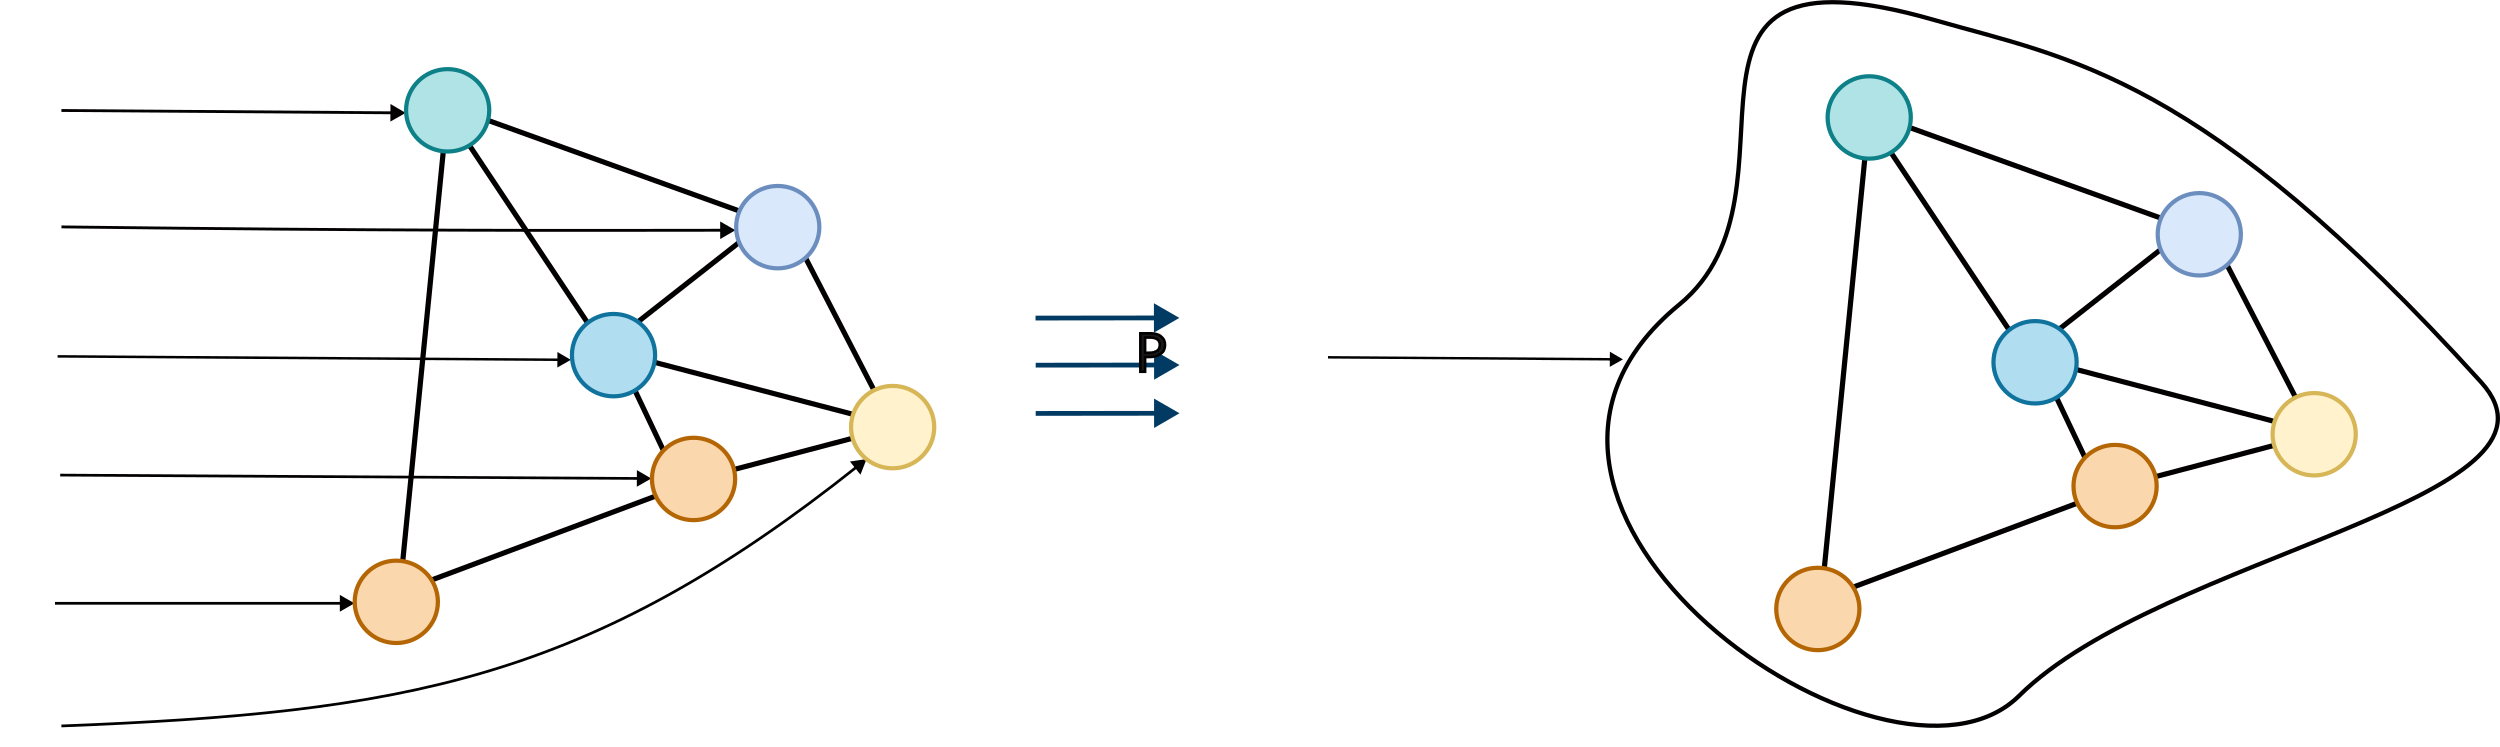
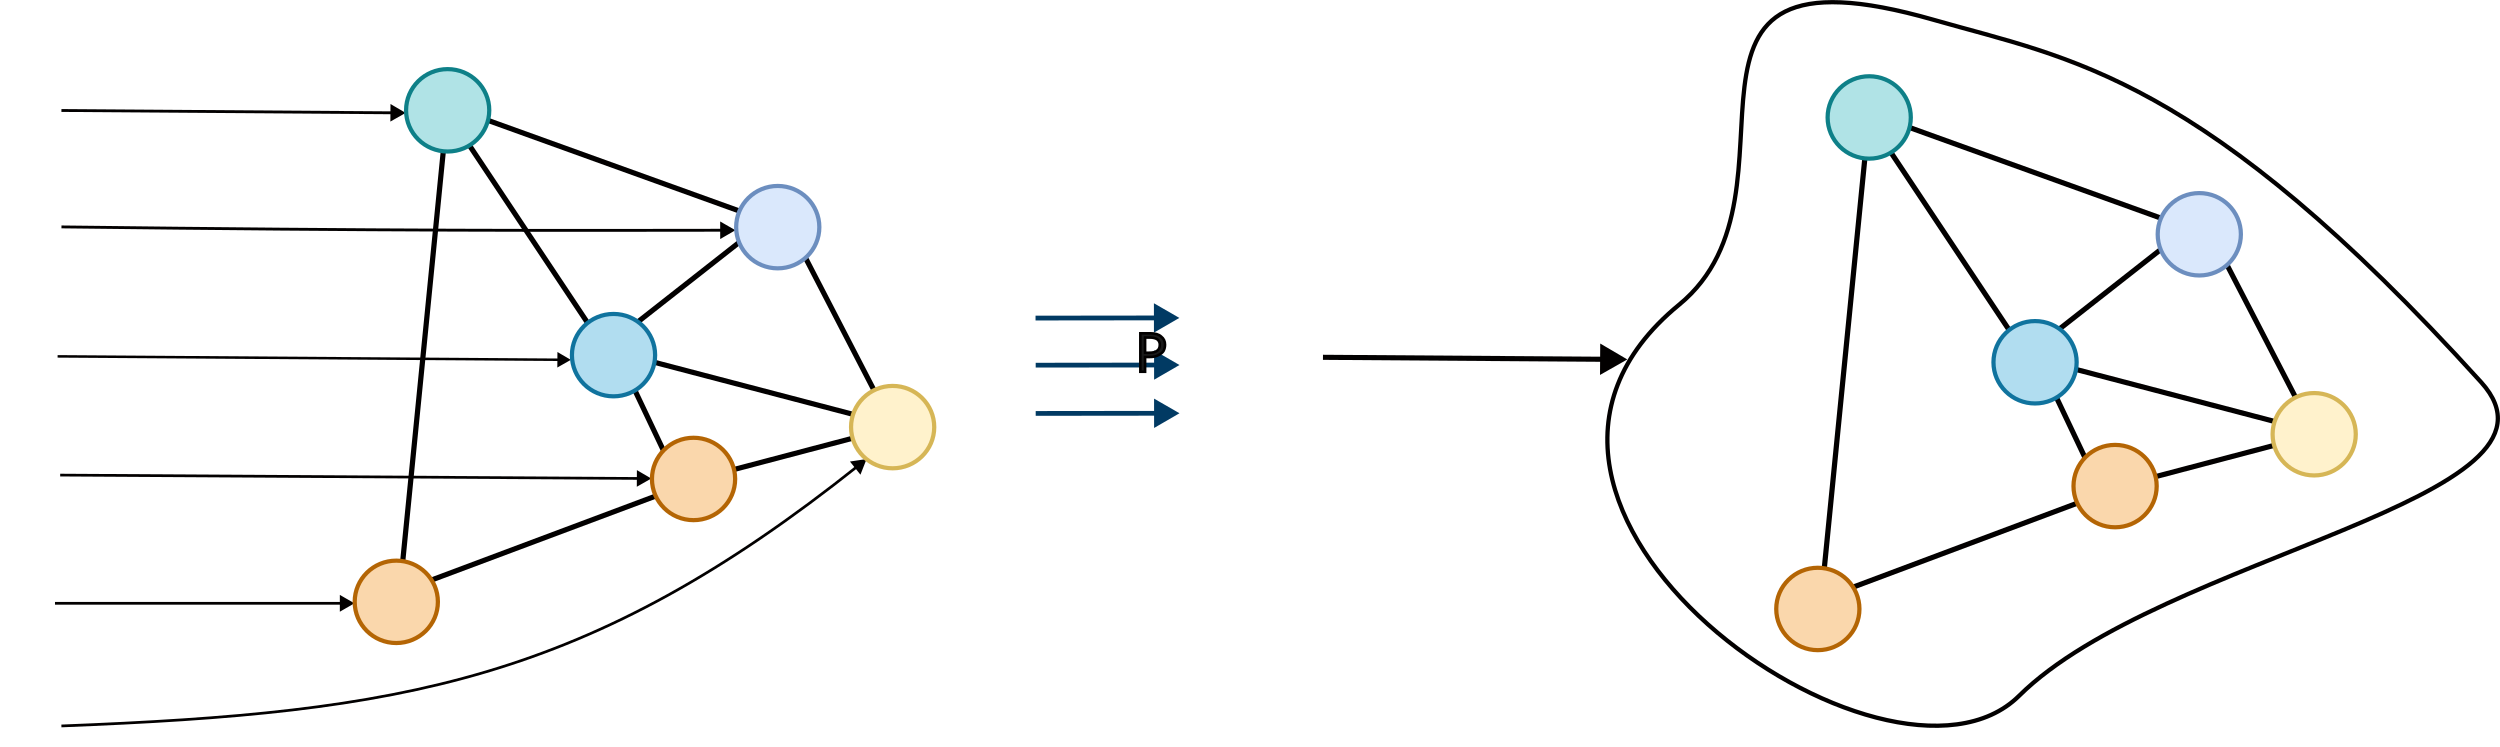
<svg xmlns="http://www.w3.org/2000/svg" width="282.104mm" height="84.28mm" viewBox="0 0 282.104 84.28" version="1.1" id="svg1" xml:space="preserve">
  <defs id="defs1">
    <linearGradient id="swatch404">
      <stop style="stop-color:#124e78;stop-opacity:1;" offset="0" id="stop404" />
    </linearGradient>
    <linearGradient id="swatch115">
      <stop style="stop-color:#020000;stop-opacity:1;" offset="0" id="stop115" />
    </linearGradient>
    <linearGradient id="swatch105">
      <stop style="stop-color:#020000;stop-opacity:1;" offset="0" id="stop105" />
    </linearGradient>
    <marker style="overflow:visible" id="marker249" refX="0" refY="0" orient="auto-start-reverse" markerWidth="1" markerHeight="1" viewBox="0 0 1 1" preserveAspectRatio="xMidYMid">
      <path transform="scale(0.5)" style="fill:context-stroke;fill-rule:evenodd;stroke:context-stroke;stroke-width:1pt" d="M 5.77,0 -2.88,5 V -5 Z" id="path249" />
    </marker>
    <marker style="overflow:visible" id="marker239" refX="0" refY="0" orient="auto-start-reverse" markerWidth="1" markerHeight="1" viewBox="0 0 1 1" preserveAspectRatio="xMidYMid">
      <path transform="scale(0.5)" style="fill:context-stroke;fill-rule:evenodd;stroke:context-stroke;stroke-width:1pt" d="M 5.77,0 -2.88,5 V -5 Z" id="path239" />
    </marker>
    <marker style="overflow:visible" id="marker238" refX="0" refY="0" orient="auto-start-reverse" markerWidth="1" markerHeight="1" viewBox="0 0 1 1" preserveAspectRatio="xMidYMid">
      <path transform="scale(0.5)" style="fill:context-stroke;fill-rule:evenodd;stroke:context-stroke;stroke-width:1pt" d="M 5.77,0 -2.88,5 V -5 Z" id="path238" />
    </marker>
    <marker style="overflow:visible" id="Triangle" refX="0" refY="0" orient="auto-start-reverse" markerWidth="1" markerHeight="1" viewBox="0 0 1 1" preserveAspectRatio="xMidYMid">
      <path transform="scale(0.5)" style="fill:context-stroke;fill-rule:evenodd;stroke:context-stroke;stroke-width:1pt" d="M 5.77,0 -2.88,5 V -5 Z" id="path237" />
    </marker>
    <marker style="overflow:visible" id="Triangle-3" refX="0" refY="0" orient="auto-start-reverse" markerWidth="1" markerHeight="1" viewBox="0 0 1 1" preserveAspectRatio="xMidYMid">
      <path transform="scale(0.5)" style="fill:context-stroke;fill-rule:evenodd;stroke:context-stroke;stroke-width:1pt" d="M 5.77,0 -2.88,5 V -5 Z" id="path237-5" />
    </marker>
  </defs>
  <g id="layer1" transform="matrix(1.415825,0,0,1.415825,-36.77973,-249.4974)">
    <rect style="display:none;fill:#8daa9d;fill-opacity:0.32;stroke:none;stroke-width:0.655;stroke-linejoin:miter;stroke-dasharray:none;stroke-dashoffset:0.227;stroke-opacity:0.196" id="rect11" width="594" height="839.993" x="-0.065" y="-0.521" />
    <g id="g130" transform="matrix(2.821256,0,0,2.821256,-259.8693,-344.3163)" style="display:inline">
      <g id="g261" transform="matrix(0.8584898,0,0,0.8584898,91.01816,137.3105)">
        <g id="g172" transform="translate(7.213248,-135.6451)" style="display:inline">
          <path style="fill:none;stroke:#020000;stroke-width:0.09;stroke-dasharray:none;stroke-dashoffset:0;stroke-opacity:1;marker-end:url(#marker239)" d="m 6.806,214.508 c 11.239,-0.437 17.317,-1.465 26.246,-8.584" id="path230" />
          <path style="fill:#1a1a1a;stroke:#020000;stroke-width:0.089;stroke-dasharray:none;stroke-dashoffset:0;stroke-opacity:1;marker-end:url(#marker239)" d="m 6.766,206.253 19.134,0.111" id="path232" />
          <path style="fill:#1a1a1a;stroke:#020000;stroke-width:0.083;stroke-dasharray:none;stroke-dashoffset:0;stroke-opacity:1;marker-end:url(#marker239)" d="M 6.681,202.346 23.274,202.459" id="path233" />
          <path style="fill:none;stroke:#020000;stroke-width:0.094;stroke-dasharray:none;stroke-dashoffset:0;stroke-opacity:1;marker-end:url(#marker238)" d="M 6.808,198.086 C 17.672,198.217 23.091,198.205 28.651,198.196" id="path234" />
          <path style="fill:#1a1a1a;stroke:#020000;stroke-width:0.094;stroke-dasharray:none;stroke-dashoffset:0;stroke-opacity:1;marker-end:url(#Triangle)" d="m 6.807,194.255 10.993,0.077" id="path235" />
          <path style="fill:none;stroke:#020000;stroke-width:0.09;stroke-dasharray:none;stroke-dashoffset:0;stroke-opacity:1;marker-end:url(#marker239)" d="M 6.595,210.472 H 16.128" id="path236" />
          <g id="g11" transform="matrix(0.06843059,0,0,0.06777961,16.23212,194.1842)" style="display:inline">
            <g id="g171">
              <g id="g178">
                <g id="g197">
                  <g id="g196">
                    <path style="fill:none;stroke:#020000;stroke-width:2.507;stroke-dasharray:none;stroke-dashoffset:0;stroke-opacity:1" d="M 57.022,15.813 116.04,105.299" id="path244" />
                    <path style="fill:#1a1a1a;stroke:#020000;stroke-width:2.507;stroke-dasharray:none;stroke-dashoffset:0;stroke-opacity:1" d="M 46.866,10.995 25.185,232.237" id="path172" />
                    <path style="fill:#1a1a1a;stroke:#020000;stroke-width:2.507;stroke-dasharray:none;stroke-dashoffset:0;stroke-opacity:1" d="M 38.989,229.472 154.296,185.865" id="path173" />
                    <path style="fill:#1a1a1a;stroke:#020000;stroke-width:2.507;stroke-dasharray:none;stroke-dashoffset:0;stroke-opacity:1" d="m 128.261,116.118 33.706,71.715" id="path175" />
                    <path style="fill:#1a1a1a;stroke:#020000;stroke-width:2.507;stroke-dasharray:none;stroke-dashoffset:0;stroke-opacity:1" d="M 133.471,108.426 199.801,55.864" id="path176" />
                    <path style="fill:none;stroke:#020000;stroke-width:2.507;stroke-dasharray:none;stroke-dashoffset:0;stroke-opacity:1" d="M 66.153,5.401 189.268,50.212" id="path240" />
                    <path style="fill:none;stroke:#020000;stroke-width:2.507;stroke-dasharray:none;stroke-dashoffset:0;stroke-opacity:1" d="M 185.924,175.279 243.886,159.853" id="path241" />
                    <path style="fill:none;stroke:#020000;stroke-width:2.507;stroke-dasharray:none;stroke-dashoffset:0;stroke-opacity:1" d="m 219.382,71.241 34.117,66.557" id="path242" />
                    <path style="fill:none;stroke:#020000;stroke-width:2.507;stroke-dasharray:none;stroke-dashoffset:0;stroke-opacity:1" d="m 147.797,123.394 94.816,25.087" id="path243" />
                    <g id="g7-0" transform="translate(-153.0232,-0.2332988)" style="display:inline;stroke-width:2.036;stroke-dasharray:none">
                      <circle cx="415" cy="155" fill="#fff2cc" stroke="#d6b656" pointer-events="all" id="ellipse7" r="20" style="stroke-width:2.036;stroke-dasharray:none" />
                    </g>
                    <g id="g8-3" style="display:inline;stroke-width:2.036;stroke-dasharray:none" transform="translate(-3.2687018e-7,1.8325864e-5)">
                      <circle cx="127.754" cy="119.823" fill="#b1ddf0" stroke="#10739e" pointer-events="all" id="ellipse8" r="20" style="stroke-width:2.036;stroke-dasharray:none" />
                    </g>
                    <g id="g9-0" transform="translate(-171.761,5.551889)" style="display:inline;stroke-width:2.036;stroke-dasharray:none">
                      <circle cx="338" cy="174.386" fill="#fad7ac" stroke="#b46504" pointer-events="all" id="ellipse9" r="20" style="stroke-width:2.036;stroke-dasharray:none" />
                    </g>
                    <g id="g1-4" style="display:inline;stroke-width:2.036;stroke-dasharray:none" transform="translate(-3.2701735e-7,-39.03581)">
                      <circle cx="48" cy="40" fill="#b0e3e6" stroke="#0e8088" pointer-events="all" id="ellipse1" r="20" style="stroke-width:2.036;stroke-dasharray:none" />
                    </g>
                    <g id="g5-09" transform="translate(13.88309,17.90989)" style="display:inline">
                      <circle cx="192.843" cy="39.775" fill="#dae8fc" stroke="#6c8ebf" pointer-events="all" id="ellipse5" r="20" style="stroke-width:2.036;stroke-dasharray:none" />
                    </g>
                  </g>
                  <g id="g3-2" transform="translate(2.7955,-5.40703)" style="display:inline;stroke-width:2.036;stroke-dasharray:none">
                    <circle cx="20.5" cy="245" fill="#fad7ac" stroke="#b46504" pointer-events="all" id="ellipse3" r="20" style="stroke-width:2.036;stroke-dasharray:none" />
                  </g>
                  <g id="g3-2-8" transform="translate(697.4637,25.65785)" style="display:inline" />
                </g>
              </g>
            </g>
          </g>
        </g>
        <g id="g11-8" transform="matrix(0.06843059,0,0,0.06777961,70.22331,58.77381)" style="display:inline">
          <g id="g171-0">
            <g id="g178-5">
              <g id="g197-0">
                <g id="g196-6">
                  <path style="fill:none;stroke:#020000;stroke-width:2.507;stroke-dasharray:none;stroke-dashoffset:0;stroke-opacity:1" d="M 57.022,15.813 116.04,105.299" id="path244-1" />
                  <path style="fill:#1a1a1a;stroke:#020000;stroke-width:2.507;stroke-dasharray:none;stroke-dashoffset:0;stroke-opacity:1" d="M 46.866,10.995 25.185,232.237" id="path172-9" />
                  <path style="fill:#1a1a1a;stroke:#020000;stroke-width:2.507;stroke-dasharray:none;stroke-dashoffset:0;stroke-opacity:1" d="M 38.989,229.472 154.296,185.865" id="path173-0" />
                  <path style="fill:#1a1a1a;stroke:#020000;stroke-width:2.507;stroke-dasharray:none;stroke-dashoffset:0;stroke-opacity:1" d="m 128.261,116.118 33.706,71.715" id="path175-2" />
                  <path style="fill:#1a1a1a;stroke:#020000;stroke-width:2.507;stroke-dasharray:none;stroke-dashoffset:0;stroke-opacity:1" d="M 133.471,108.426 199.801,55.864" id="path176-7" />
                  <path style="fill:none;stroke:#020000;stroke-width:2.507;stroke-dasharray:none;stroke-dashoffset:0;stroke-opacity:1" d="M 66.153,5.401 189.268,50.212" id="path240-5" />
                  <path style="fill:none;stroke:#020000;stroke-width:2.507;stroke-dasharray:none;stroke-dashoffset:0;stroke-opacity:1" d="M 185.924,175.279 243.886,159.853" id="path241-2" />
                  <path style="fill:none;stroke:#020000;stroke-width:2.507;stroke-dasharray:none;stroke-dashoffset:0;stroke-opacity:1" d="m 219.382,71.241 34.117,66.557" id="path242-4" />
                  <path style="fill:none;stroke:#020000;stroke-width:2.507;stroke-dasharray:none;stroke-dashoffset:0;stroke-opacity:1" d="m 147.797,123.394 94.816,25.087" id="path243-5" />
                  <g id="g7-0-0" transform="translate(-153.0232,-0.2332988)" style="display:inline;stroke-width:2.036;stroke-dasharray:none">
                    <circle cx="415" cy="155" fill="#fff2cc" stroke="#d6b656" pointer-events="all" id="ellipse7-1" r="20" style="stroke-width:2.036;stroke-dasharray:none" />
                  </g>
                  <g id="g8-3-3" style="display:inline;stroke-width:2.036;stroke-dasharray:none" transform="translate(-3.2687018e-7,1.8325864e-5)">
                    <circle cx="127.754" cy="119.823" fill="#b1ddf0" stroke="#10739e" pointer-events="all" id="ellipse8-1" r="20" style="stroke-width:2.036;stroke-dasharray:none" />
                  </g>
                  <g id="g9-0-7" transform="translate(-171.761,5.551889)" style="display:inline;stroke-width:2.036;stroke-dasharray:none">
                    <circle cx="338" cy="174.386" fill="#fad7ac" stroke="#b46504" pointer-events="all" id="ellipse9-1" r="20" style="stroke-width:2.036;stroke-dasharray:none" />
                  </g>
                  <g id="g1-4-0" style="display:inline;stroke-width:2.036;stroke-dasharray:none" transform="translate(-3.2701735e-7,-39.03581)">
                    <circle cx="48" cy="40" fill="#b0e3e6" stroke="#0e8088" pointer-events="all" id="ellipse1-9" r="20" style="stroke-width:2.036;stroke-dasharray:none" />
                  </g>
                  <g id="g5-09-7" transform="translate(13.88309,17.90989)" style="display:inline">
                    <circle cx="192.843" cy="39.775" fill="#dae8fc" stroke="#6c8ebf" pointer-events="all" id="ellipse5-4" r="20" style="stroke-width:2.036;stroke-dasharray:none" />
                  </g>
                </g>
                <g id="g3-2-83" transform="translate(2.7955,-5.40703)" style="display:inline;stroke-width:2.036;stroke-dasharray:none">
                  <circle cx="20.5" cy="245" fill="#fad7ac" stroke="#b46504" pointer-events="all" id="ellipse3-8" r="20" style="stroke-width:2.036;stroke-dasharray:none" />
                </g>
                <g id="g3-2-8-1" transform="translate(697.4637,25.65785)" style="display:inline" />
              </g>
            </g>
          </g>
        </g>
        <path id="path246" style="display:inline;fill:none;stroke:#020000;stroke-width:0.141;stroke-linecap:butt;stroke-linejoin:round;stroke-dasharray:none;stroke-dashoffset:0;stroke-opacity:1;paint-order:normal" d="m 93.4,208.091 c 3.487,3.85 -10.526,5.693 -15.202,10.321 -4.299,4.255 -19.283,-6.235 -11.19,-12.868 4.572,-3.747 -1.63,-12.246 8.384,-9.374 4.49,1.288 8.835,1.795 18.008,11.921 z" transform="translate(0.2427963,-140.5416)" />
        <path style="display:inline;fill:#fdf6ea;fill-opacity:0.789;stroke:#013a63;stroke-width:0.157;stroke-linecap:butt;stroke-linejoin:round;stroke-dasharray:none;stroke-dashoffset:0;stroke-opacity:1;marker-mid:url(#marker249);marker-end:url(#marker249);paint-order:normal" d="m 46.075,65.441 4.174,-0.005" id="path247" />
        <path style="display:inline;fill:#fdf6ea;fill-opacity:0.789;stroke:#013a63;stroke-width:0.157;stroke-linecap:butt;stroke-linejoin:round;stroke-dasharray:none;stroke-dashoffset:0;stroke-opacity:1;marker-mid:url(#marker249);marker-end:url(#marker249);paint-order:normal" d="m 46.08,66.991 4.174,-0.005" id="path248" />
        <text xml:space="preserve" style="font-style:normal;font-variant:normal;font-weight:normal;font-stretch:normal;font-size:1.764px;line-height:5.066px;font-family:'Fira Math';-inkscape-font-specification:'Fira Math, Normal';font-variant-ligatures:normal;font-variant-caps:normal;font-variant-numeric:normal;font-variant-east-asian:normal;text-align:center;letter-spacing:0px;word-spacing:0px;text-anchor:middle;fill:#1a1a1a;stroke:#020000;stroke-width:0.086;stroke-dasharray:none;stroke-dashoffset:0;stroke-opacity:1" x="12.799" y="59.053" id="text198">
          <tspan id="tspan199" x="12.799" y="59.053" style="font-style:normal;font-variant:normal;font-weight:normal;font-stretch:normal;font-size:1.764px;line-height:5.066px;font-family:'Fira Math';-inkscape-font-specification:'Fira Math, Normal';font-variant-ligatures:normal;font-variant-caps:normal;font-variant-numeric:normal;font-variant-east-asian:normal">P<tspan style="font-size:65%;baseline-shift:sub" id="tspan6">1</tspan>
          </tspan>
        </text>
        <text xml:space="preserve" style="font-style:normal;font-variant:normal;font-weight:normal;font-stretch:normal;font-size:1.764px;line-height:5.066px;font-family:'Fira Math';-inkscape-font-specification:'Fira Math, Normal';font-variant-ligatures:normal;font-variant-caps:normal;font-variant-numeric:normal;font-variant-east-asian:normal;text-align:center;letter-spacing:0px;word-spacing:0px;text-anchor:middle;fill:#1a1a1a;stroke:#020000;stroke-width:0.086;stroke-dasharray:none;stroke-dashoffset:0;stroke-opacity:1" x="12.775" y="63.063" id="text202">
          <tspan id="tspan202" x="12.775" y="63.063" style="font-style:normal;font-variant:normal;font-weight:normal;font-stretch:normal;font-size:1.764px;line-height:5.066px;font-family:'Fira Math';-inkscape-font-specification:'Fira Math, Normal';font-variant-ligatures:normal;font-variant-caps:normal;font-variant-numeric:normal;font-variant-east-asian:normal">P<tspan style="font-size:65%;baseline-shift:sub" id="tspan5">2</tspan>
          </tspan>
        </text>
        <text xml:space="preserve" style="font-style:normal;font-variant:normal;font-weight:normal;font-stretch:normal;font-size:1.764px;line-height:5.066px;font-family:'Fira Math';-inkscape-font-specification:'Fira Math, Normal';font-variant-ligatures:normal;font-variant-caps:normal;font-variant-numeric:normal;font-variant-east-asian:normal;text-align:center;letter-spacing:0px;word-spacing:0px;text-anchor:middle;fill:#1a1a1a;stroke:#020000;stroke-width:0.086;stroke-dasharray:none;stroke-dashoffset:0;stroke-opacity:1" x="12.781" y="67.074" id="text203">
          <tspan id="tspan203" style="font-style:normal;font-variant:normal;font-weight:normal;font-stretch:normal;font-size:1.764px;font-family:'Fira Math';-inkscape-font-specification:'Fira Math, Normal';font-variant-ligatures:normal;font-variant-caps:normal;font-variant-numeric:normal;font-variant-east-asian:normal;stroke-width:0.086" x="12.781" y="67.074">P<tspan style="font-size:65%;baseline-shift:sub" id="tspan4">3</tspan>
          </tspan>
        </text>
        <text xml:space="preserve" style="font-style:normal;font-variant:normal;font-weight:normal;font-stretch:normal;font-size:1.764px;line-height:5.066px;font-family:'Fira Math';-inkscape-font-specification:'Fira Math, Normal';font-variant-ligatures:normal;font-variant-caps:normal;font-variant-numeric:normal;font-variant-east-asian:normal;text-align:center;letter-spacing:0px;word-spacing:0px;text-anchor:middle;fill:#1a1a1a;stroke:#020000;stroke-width:0.086;stroke-dasharray:none;stroke-dashoffset:0;stroke-opacity:1" x="12.766" y="71.101" id="text204">
          <tspan id="tspan204" style="font-style:normal;font-variant:normal;font-weight:normal;font-stretch:normal;font-size:1.764px;font-family:'Fira Math';-inkscape-font-specification:'Fira Math, Normal';font-variant-ligatures:normal;font-variant-caps:normal;font-variant-numeric:normal;font-variant-east-asian:normal;stroke-width:0.086" x="12.766" y="71.101">P<tspan style="font-size:65%;baseline-shift:sub" id="tspan3">4</tspan>
          </tspan>
        </text>
        <text xml:space="preserve" style="font-style:normal;font-variant:normal;font-weight:normal;font-stretch:normal;font-size:1.764px;line-height:5.066px;font-family:'Fira Math';-inkscape-font-specification:'Fira Math, Normal';font-variant-ligatures:normal;font-variant-caps:normal;font-variant-numeric:normal;font-variant-east-asian:normal;text-align:center;letter-spacing:0px;word-spacing:0px;text-anchor:middle;fill:#1a1a1a;stroke:#020000;stroke-width:0.086;stroke-dasharray:none;stroke-dashoffset:0;stroke-opacity:1" x="12.779" y="75.111" id="text205">
          <tspan id="tspan205" style="font-style:normal;font-variant:normal;font-weight:normal;font-stretch:normal;font-size:1.764px;font-family:'Fira Math';-inkscape-font-specification:'Fira Math, Normal';font-variant-ligatures:normal;font-variant-caps:normal;font-variant-numeric:normal;font-variant-east-asian:normal;stroke-width:0.086" x="12.779" y="75.111">P<tspan style="font-size:65%;baseline-shift:sub" id="tspan2">5</tspan>
          </tspan>
        </text>
        <text xml:space="preserve" style="font-style:normal;font-variant:normal;font-weight:normal;font-stretch:normal;font-size:1.764px;line-height:5.066px;font-family:'Fira Math';-inkscape-font-specification:'Fira Math, Normal';font-variant-ligatures:normal;font-variant-caps:normal;font-variant-numeric:normal;font-variant-east-asian:normal;text-align:center;letter-spacing:0px;word-spacing:0px;text-anchor:middle;fill:#1a1a1a;stroke:#020000;stroke-width:0.086;stroke-dasharray:none;stroke-dashoffset:0;stroke-opacity:1" x="12.769" y="78.984" id="text206">
          <tspan id="tspan206" style="font-style:normal;font-variant:normal;font-weight:normal;font-stretch:normal;font-size:1.764px;font-family:'Fira Math';-inkscape-font-specification:'Fira Math, Normal';font-variant-ligatures:normal;font-variant-caps:normal;font-variant-numeric:normal;font-variant-east-asian:normal;stroke-width:0.086" x="12.769" y="78.984">P<tspan style="font-size:65%;baseline-shift:sub" id="tspan1">6</tspan>
          </tspan>
        </text>
-         <path style="display:inline;fill:#1a1a1a;stroke:#020000;stroke-width:0.081;stroke-dasharray:none;stroke-dashoffset:0;stroke-opacity:1;marker-end:url(#Triangle-3)" d="m 55.698,66.732 9.418,0.066" id="path235-6" />
+         <path style="display:inline;fill:#1a1a1a;stroke:#020000;stroke-width:0.168;stroke-dasharray:none;stroke-dashoffset:0;stroke-opacity:1;marker-end:url(#Triangle-3)" d="m 55.533,66.732 9.418,0.066" id="path235-6" />
        <text xml:space="preserve" style="font-style:normal;font-variant:normal;font-weight:normal;font-stretch:normal;font-size:1.764px;line-height:5.066px;font-family:'Fira Math';-inkscape-font-specification:'Fira Math, Normal';font-variant-ligatures:normal;font-variant-caps:normal;font-variant-numeric:normal;font-variant-east-asian:normal;text-align:center;letter-spacing:0px;word-spacing:0px;text-anchor:middle;fill:#1a1a1a;stroke:#020000;stroke-width:0.086;stroke-dasharray:none;stroke-dashoffset:0;stroke-opacity:1" x="54.477" y="67.207" id="text198-8">
          <tspan id="tspan199-6" x="54.477" y="67.207" style="font-style:normal;font-variant:normal;font-weight:normal;font-stretch:normal;font-size:1.764px;line-height:5.066px;font-family:'Fira Math';-inkscape-font-specification:'Fira Math, Normal';font-variant-ligatures:normal;font-variant-caps:normal;font-variant-numeric:normal;font-variant-east-asian:normal">P<tspan style="font-size:1.764px;baseline-shift:sub;-inkscape-font-specification:'Fira Math, Normal';font-family:'Fira Math';font-weight:normal;font-style:normal;font-stretch:normal;font-variant:normal;font-variant-ligatures:normal;font-variant-caps:normal;font-variant-numeric:normal;font-variant-east-asian:normal" id="tspan212-0" />
          </tspan>
        </text>
        <path style="display:inline;fill:#fdf6ea;fill-opacity:0.789;stroke:#013a63;stroke-width:0.157;stroke-linecap:butt;stroke-linejoin:round;stroke-dasharray:none;stroke-dashoffset:0;stroke-opacity:1;marker-mid:url(#marker249);marker-end:url(#marker249);paint-order:normal" d="m 46.08,68.579 4.174,-0.005" id="path371" />
      </g>
    </g>
  </g>
  <radialGradient id="a" cx="22.432" cy="3.493" r="21.679" gradientTransform="matrix(1.0856,0,0,1.0856,-4.4842,-2.9511)" gradientUnits="userSpaceOnUse">
    <stop stop-color="#e44857" offset=".003" id="stop1-7" />
    <stop stop-color="#c711e1" offset=".469" id="stop2-7" />
    <stop stop-color="#7f52ff" offset="1" id="stop3-5" />
  </radialGradient>
</svg>
